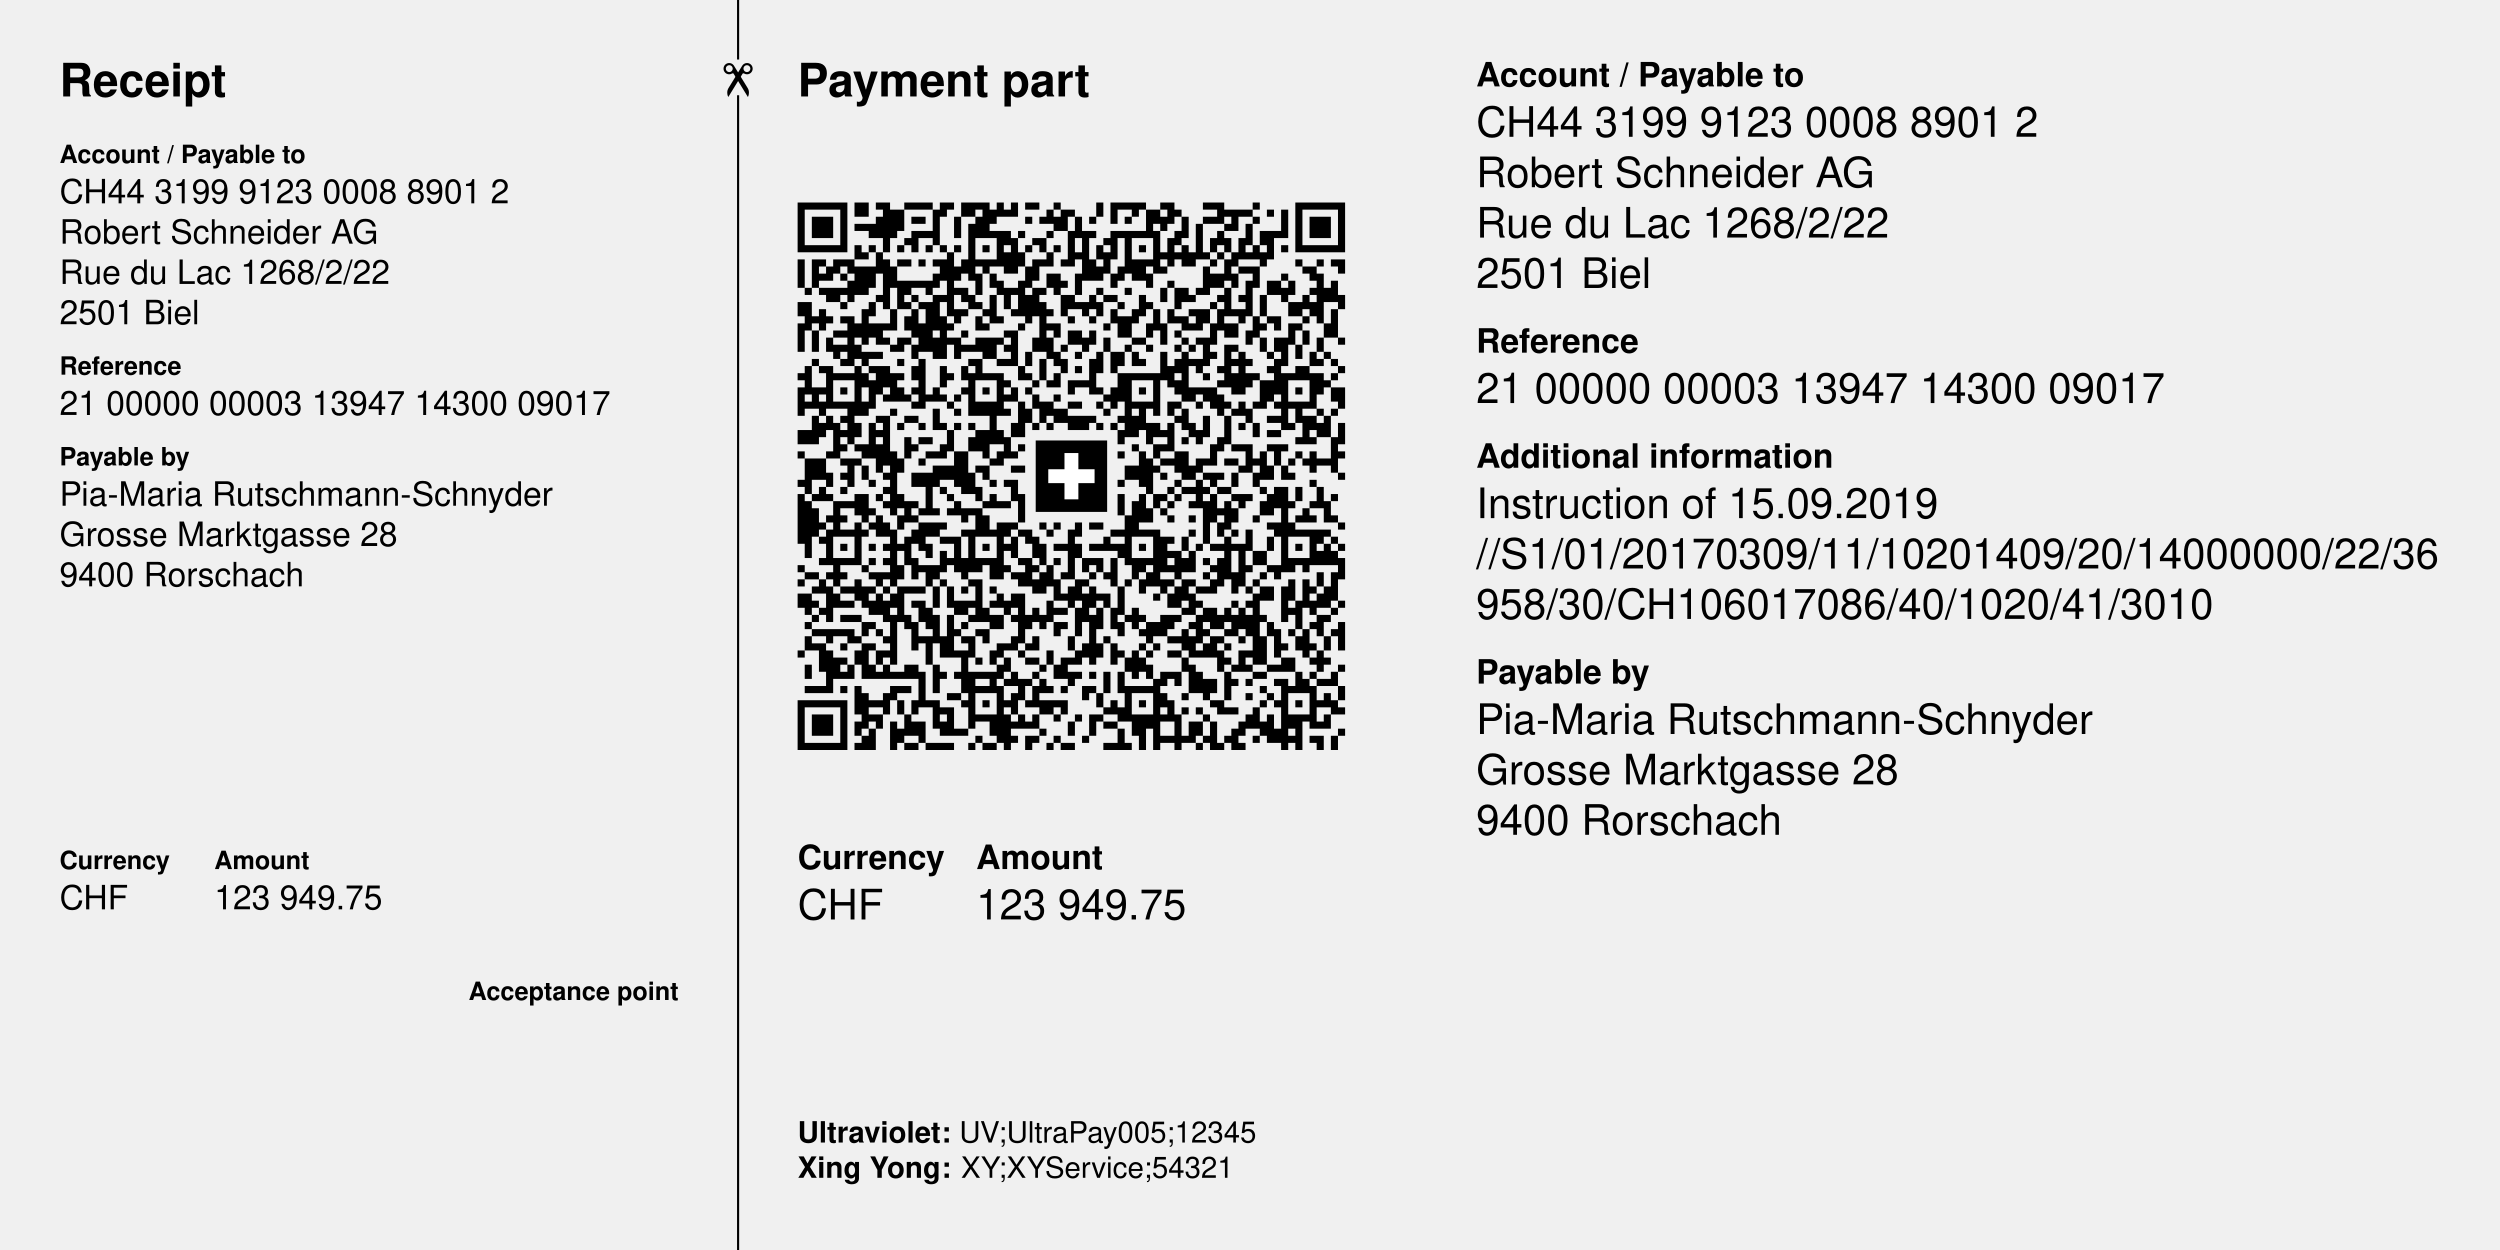
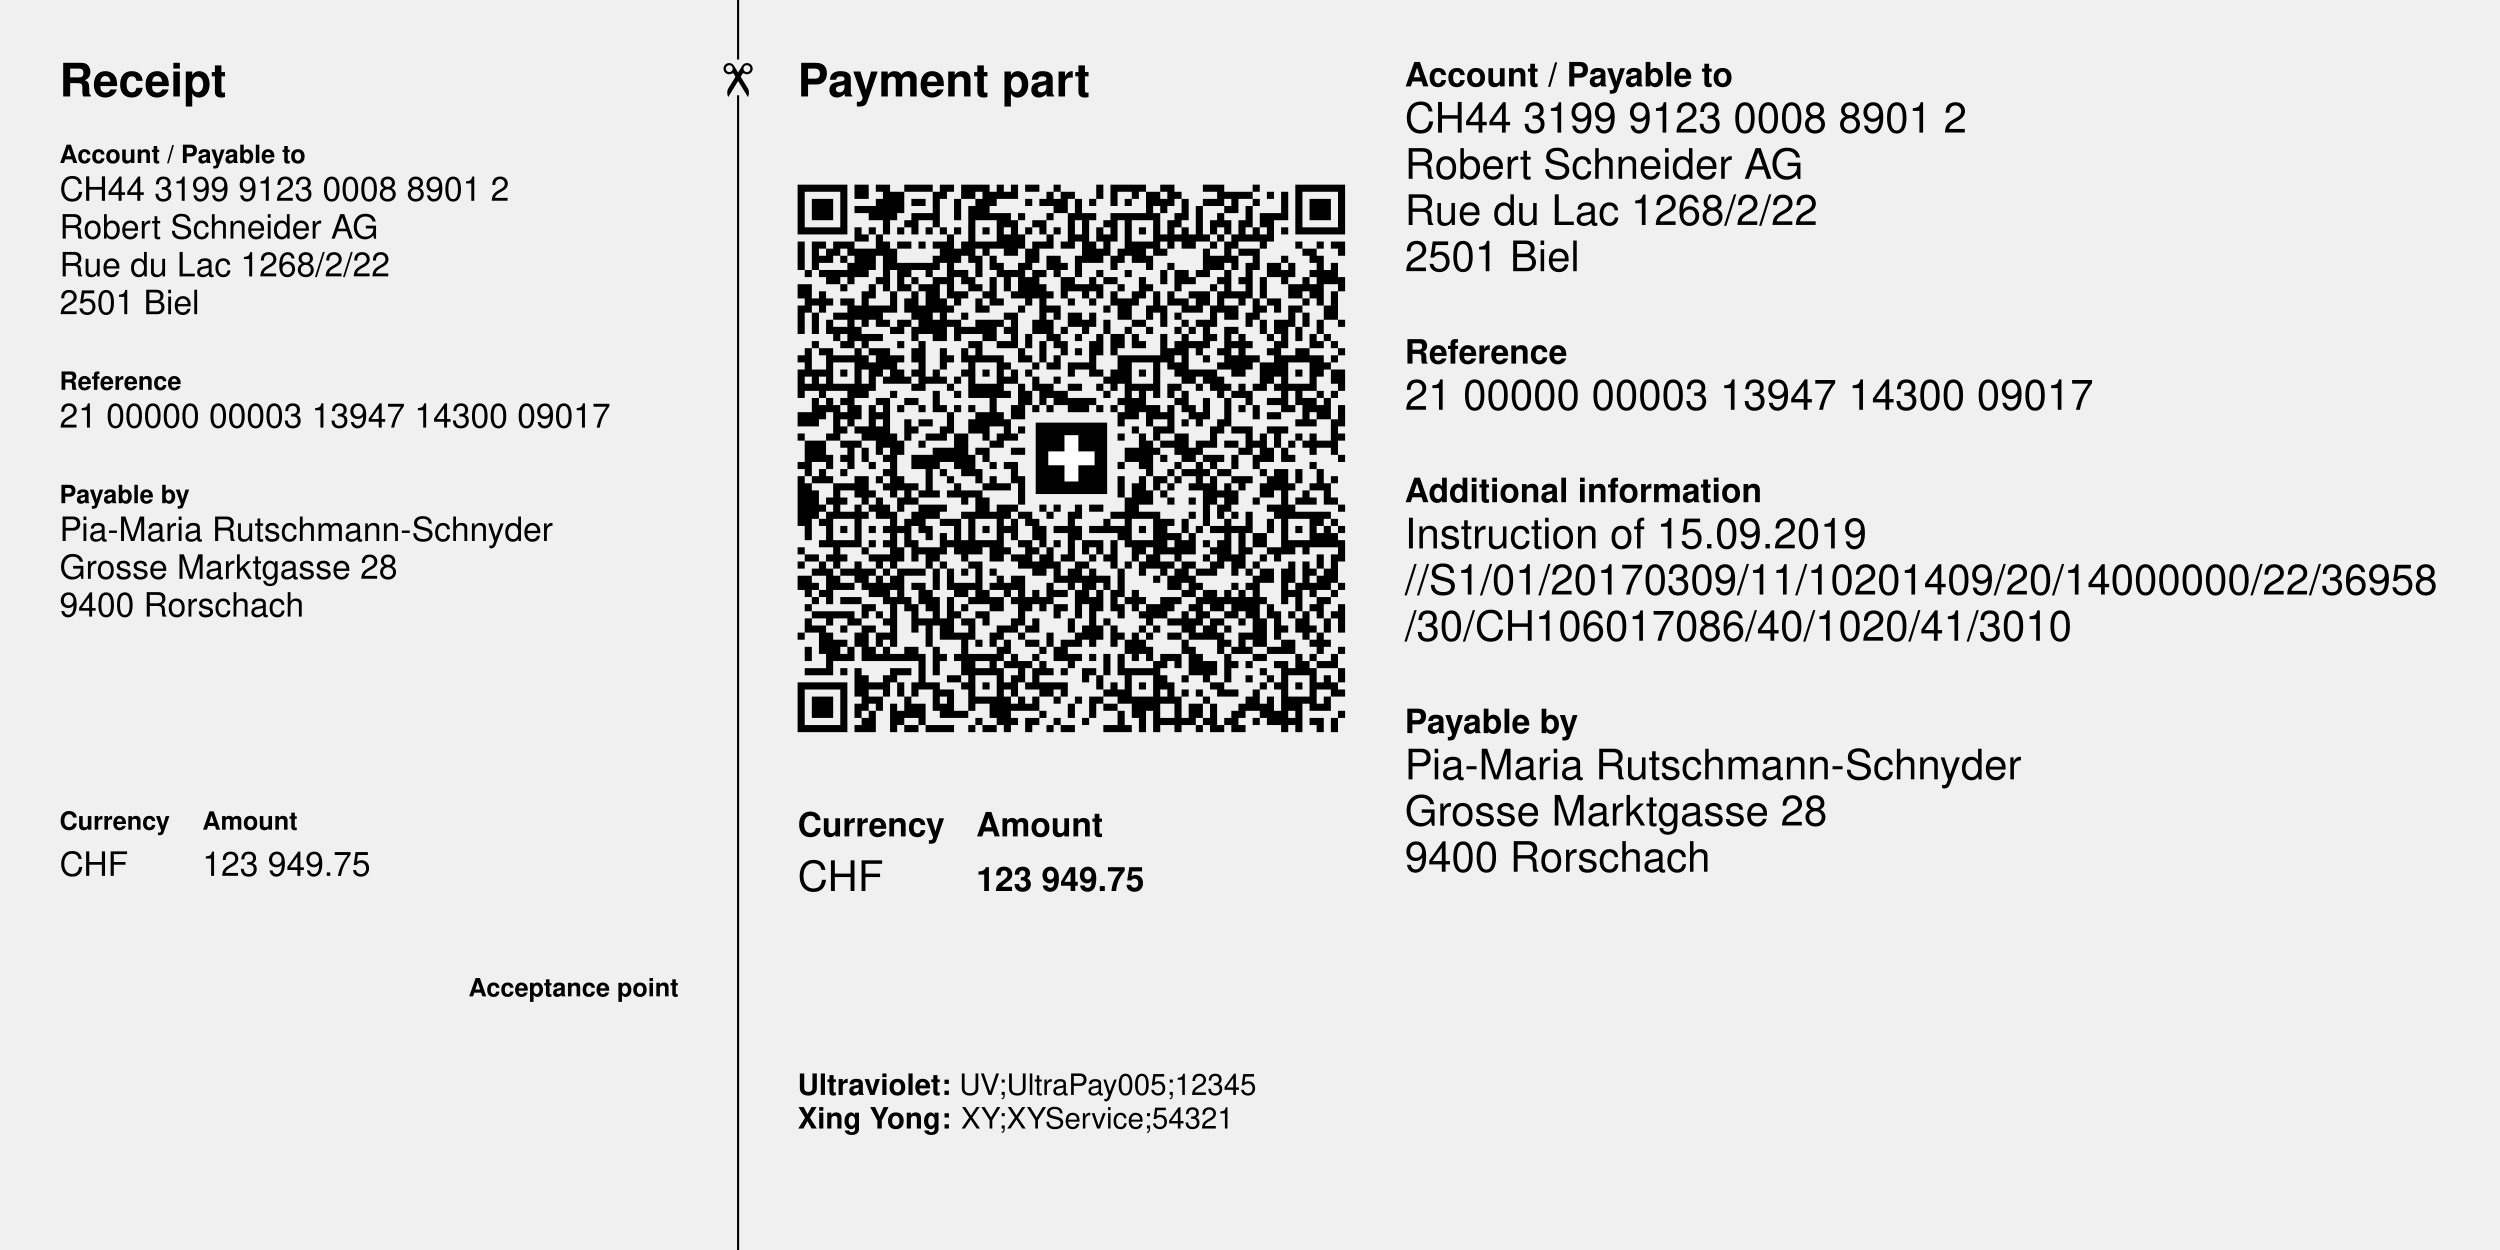
<svg xmlns="http://www.w3.org/2000/svg" width="210mm" height="105mm" version="1.1" viewBox="0 0 595.276 297.638">
  <g font-family="Helvetica,Arial,&quot;Liberation Sans&quot;" transform="translate(0 297.638)">
-     <g transform="translate(189.921 -119.055) scale(1.693)">
+     <g transform="translate(189.921 0)">
+       <text x="0" y="-274.665" font-size="11" font-weight="bold">Payment part</text>
+     </g>
+     <g transform="translate(189.921 -123.307) scale(1.693)">
      <path d="M0,-77h7v1h-7zm8,0h2v2h-2zm3,0h2v1h-2zm4,0h4v1h-4zm5,0h2v1h-2zm3,0h4v1h-4z m5,0h1v2h-1zm2,0h1v2h-1zm2,0h2v1h-2zm4,0h1v1h-1zm6,0h1v2h-1zm2,0h5v1h-5z m7,0h2v1h-2zm6,0h3v1h-3zm7,0h1v1h-1zm6,0h7v1h-7zm-70,1h1v6h-1zm6,0h1v6h-1z m6,0h3v3h-3zm7,0h1v5h-1zm1,0h1v1h-1zm3,0h2v1h-2zm3,0h2v2h-2zm3,0h1v1h-1z m6,0h1v2h-1zm2,0h1v3h-1zm1,0h1v1h-1zm6,0h1v2h-1zm3,0h1v1h-1zm2,0h2v2h-2z m3,0h2v1h-2zm7,0h5v1h-5zm7,0h1v1h-1zm2,0h1v4h-1zm2,0h1v6h-1zm6,0h1v6h-1z m-74,1h3v3h-3zm9,0h1v3h-1zm5,0h2v1h-2zm6,0h1v3h-1zm3,0h1v3h-1zm7,0h1v1h-1z m2,0h1v1h-1zm2,0h1v2h-1zm3,0h1v3h-1zm2,0h1v1h-1zm5,0h1v1h-1zm5,0h2v1h-2z m3,0h1v3h-1zm3,0h3v1h-3zm4,0h1v2h-1zm3,0h1v1h-1zm8,0h3v3h-3zm-64,1h3v1h-3z m16,0h1v8h-1zm2,0h1v2h-1zm23,0h1v2h-1zm2,0h1v1h-1zm5,0h1v5h-1zm4,0h1v1h-1z m3,0h1v3h-1zm-53,1h1v1h-1zm2,0h1v3h-1zm1,0h1v1h-1zm3,0h3v1h-3zm11,0h3v1h-3z m4,0h1v1h-1zm4,0h1v1h-1zm3,0h1v5h-1zm2,0h1v7h-1zm1,0h1v1h-1zm3,0h5v1h-5z m6,0h1v6h-1zm3,0h1v2h-1zm6,0h1v2h-1zm6,0h2v2h-2zm2,0h1v1h-1zm-52,1h2v1h-2z m13,0h1v4h-1zm1,0h2v1h-2zm4,0h2v1h-2zm10,0h2v1h-2zm3,0h1v5h-1zm6,0h1v4h-1z m6,0h1v2h-1zm2,0h1v2h-1zm2,0h1v3h-1zm-61,1h5v1h-5zm7,0h1v2h-1zm2,0h1v1h-1z m4,0h1v1h-1zm2,0h1v1h-1zm2,0h1v1h-1zm2,0h1v1h-1zm2,0h1v1h-1zm4,0h1v1h-1z m4,0h1v4h-1zm2,0h1v1h-1zm2,0h1v1h-1zm2,0h1v1h-1zm6,0h1v2h-1zm2,0h1v2h-1z m4,0h1v1h-1zm6,0h1v3h-1zm10,0h1v2h-1zm2,0h1v2h-1zm2,0h1v1h-1zm3,0h5v1h-5z m-62,1h1v1h-1zm2,0h1v3h-1zm10,0h1v9h-1zm8,0h1v3h-1zm2,0h1v2h-1zm4,0h1v2h-1z m4,0h1v1h-1zm4,0h1v3h-1zm8,0h1v1h-1zm2,0h1v1h-1zm2,0h1v2h-1zm2,0h1v1h-1z m2,0h1v1h-1zm2,0h1v2h-1zm2,0h1v1h-1zm2,0h1v2h-1zm-65,1h1v4h-1zm2,0h1v4h-1z m1,0h1v1h-1zm2,0h3v1h-3zm7,0h1v7h-1zm2,0h2v1h-2zm3,0h1v1h-1zm2,0h2v1h-2z m4,0h1v2h-1zm2,0h3v1h-3zm8,0h1v3h-1zm1,0h1v1h-1zm3,0h1v1h-1zm4,0h1v3h-1z m6,0h2v3h-2zm2,0h1v1h-1zm9,0h1v1h-1zm2,0h1v3h-1zm10,0h1v1h-1zm3,0h1v1h-1z m2,0h2v1h-2zm-71,1h2v1h-2zm3,0h4v1h-4zm6,0h1v3h-1zm7,0h1v2h-1zm2,0h1v2h-1z m4,0h1v1h-1zm6,0h1v3h-1zm10,0h1v2h-1zm3,0h1v2h-1zm6,0h1v1h-1zm6,0h1v4h-1z m5,0h3v1h-3zm9,0h2v1h-2zm5,0h1v1h-1zm-73,1h2v1h-2zm3,0h1v1h-1zm2,0h3v2h-3z m11,0h1v2h-1zm6,0h1v3h-1zm2,0h1v2h-1zm8,0h2v2h-2zm4,0h1v3h-1zm5,0h1v2h-1z m5,0h1v2h-1zm9,0h2v2h-2zm3,0h1v2h-1zm3,0h1v2h-1zm4,0h1v1h-1zm4,0h2v1h-2z m-65,1h1v3h-1zm7,0h5v1h-5zm14,0h1v2h-1zm3,0h1v5h-1zm6,0h1v1h-1zm15,0h1v1h-1z m11,0h1v5h-1zm3,0h2v2h-2zm3,0h1v2h-1zm4,0h1v6h-1zm2,0h1v3h-1zm-74,1h1v1h-1z m2,0h4v1h-4zm5,0h2v1h-2zm6,0h1v3h-1zm1,0h1v1h-1zm3,0h1v1h-1zm4,0h2v1h-2z m7,0h1v3h-1zm1,0h1v1h-1zm3,0h1v4h-1zm1,0h1v1h-1zm2,0h1v1h-1zm6,0h1v1h-1z m4,0h1v1h-1zm5,0h1v2h-1zm2,0h2v2h-2zm3,0h1v1h-1zm4,0h1v4h-1zm8,0h1v2h-1z m4,0h1v1h-1zm2,0h1v2h-1zm-70,1h2v1h-2zm7,0h1v1h-1zm5,0h1v1h-1zm3,0h1v5h-1z m1,0h1v1h-1zm3,0h2v1h-2zm4,0h1v4h-1zm5,0h1v4h-1zm5,0h2v2h-2zm4,0h1v2h-1z m2,0h2v1h-2zm5,0h1v3h-1zm7,0h1v1h-1zm4,0h1v1h-1zm3,0h1v1h-1zm3,0h1v3h-1z m6,0h1v2h-1zm5,0h1v2h-1zm-76,1h2v2h-2zm6,0h1v1h-1zm4,0h1v2h-1zm5,0h1v1h-1z m2,0h2v1h-2zm7,0h2v1h-2zm10,0h1v7h-1zm5,0h2v1h-2zm3,0h1v2h-1zm3,0h1v1h-1z m4,0h1v1h-1zm4,0h1v1h-1zm5,0h1v1h-1zm11,0h2v2h-2zm3,0h1v2h-1zm-69,1h1v3h-1z m6,0h1v5h-1zm4,0h1v3h-1zm3,0h1v4h-1zm2,0h1v6h-1zm4,0h2v1h-2zm4,0h1v1h-1z m4,0h1v1h-1zm5,0h1v1h-1zm2,0h1v1h-1zm3,0h1v1h-1zm4,0h1v2h-1zm3,0h1v2h-1z m3,0h1v3h-1zm2,0h1v2h-1zm3,0h3v1h-3zm4,0h1v3h-1zm2,0h2v1h-2zm14,0h1v4h-1z m-74,1h2v1h-2zm3,0h1v1h-1zm2,0h2v1h-2zm9,0h1v2h-1zm5,0h1v6h-1zm2,0h1v1h-1z m3,0h1v2h-1zm3,0h1v1h-1zm10,0h1v1h-1zm3,0h1v1h-1zm4,0h2v3h-2zm8,0h2v1h-2z m3,0h2v1h-2zm6,0h1v1h-1zm2,0h1v3h-1zm2,0h2v1h-2zm5,0h1v1h-1zm-71,1h1v4h-1z m1,0h1v1h-1zm6,0h1v6h-1zm1,0h1v2h-1zm2,0h2v2h-2zm2,0h1v1h-1zm5,0h1v4h-1z m4,0h1v1h-1zm5,0h1v1h-1zm5,0h1v1h-1zm4,0h2v1h-2zm8,0h1v1h-1zm6,0h1v2h-1z m2,0h1v3h-1zm3,0h3v1h-3zm4,0h1v3h-1zm2,0h2v2h-2zm5,0h1v1h-1zm2,0h1v1h-1z m2,0h1v3h-1zm1,0h1v1h-1zm4,0h1v2h-1zm-72,1h1v3h-1zm3,0h2v1h-2zm18,0h1v1h-1z m6,0h2v1h-2zm7,0h1v1h-1zm2,0h2v2h-2zm3,0h1v2h-1zm12,0h1v1h-1zm10,0h1v2h-1z m8,0h1v2h-1zm-67,1h1v2h-1zm7,0h2v1h-2zm3,0h2v1h-2zm5,0h1v3h-1zm2,0h2v1h-2z m4,0h3v2h-3zm3,0h1v1h-1zm2,0h1v4h-1zm3,0h1v2h-1zm2,0h1v3h-1zm5,0h1v2h-1z m3,0h1v2h-1zm4,0h2v1h-2zm7,0h1v1h-1zm2,0h2v1h-2zm9,0h1v2h-1zm2,0h2v2h-2z m6,0h1v2h-1zm3,0h1v1h-1zm-71,1h2v1h-2zm3,0h1v2h-1zm5,0h2v1h-2zm3,0h1v2h-1z m6,0h3v1h-3zm7,0h1v1h-1zm8,0h1v1h-1zm9,0h1v1h-1zm3,0h1v1h-1zm4,0h1v1h-1z m2,0h1v1h-1zm2,0h1v3h-1zm3,0h1v6h-1zm1,0h1v1h-1zm9,0h1v2h-1zm-65,1h1v1h-1z m4,0h3v1h-3zm13,0h1v1h-1zm4,0h2v1h-2zm6,0h1v2h-1zm4,0h1v2h-1zm3,0h1v1h-1z m3,0h1v3h-1zm2,0h2v2h-2zm3,0h1v2h-1zm4,0h1v4h-1zm3,0h1v7h-1zm4,0h1v1h-1z m4,0h1v6h-1zm4,0h1v1h-1zm2,0h1v2h-1zm4,0h1v2h-1zm2,0h1v1h-1zm-72,1h1v1h-1z m4,0h1v1h-1zm3,0h1v1h-1zm5,0h1v1h-1zm3,0h1v7h-1zm7,0h2v1h-2zm4,0h2v1h-2z m6,0h1v3h-1zm3,0h1v2h-1zm4,0h1v5h-1zm7,0h1v1h-1zm5,0h1v2h-1zm2,0h2v1h-2z m6,0h1v1h-1zm2,0h1v1h-1zm4,0h1v5h-1zm6,0h1v1h-1zm2,0h1v1h-1zm-74,1h1v4h-1z m2,0h2v1h-2zm5,0h1v7h-1zm2,0h3v1h-3zm6,0h1v2h-1zm4,0h1v3h-1zm3,0h1v2h-1z m2,0h1v2h-1zm6,0h1v2h-1zm8,0h1v1h-1zm5,0h1v1h-1zm8,0h1v3h-1zm4,0h1v1h-1z m3,0h1v1h-1zm7,0h1v1h-1zm4,0h2v2h-2zm6,0h1v1h-1zm-76,1h1v1h-1zm4,0h1v5h-1z m1,0h3v1h-3zm4,0h1v2h-1zm2,0h3v2h-3zm3,0h1v1h-1zm7,0h1v1h-1zm3,0h1v6h-1z m2,0h3v1h-3zm6,0h1v1h-1zm4,0h1v2h-1zm9,0h2v4h-2zm2,0h4v1h-4zm10,0h1v1h-1z m4,0h1v3h-1zm2,0h2v1h-2zm5,0h1v8h-1zm1,0h1v1h-1zm3,0h2v3h-2zm3,0h1v1h-1z m-65,1h1v4h-1zm18,0h1v5h-1zm1,0h1v1h-1zm4,0h1v1h-1zm2,0h1v1h-1zm3,0h3v1h-3z m12,0h1v5h-1zm3,0h1v2h-1zm6,0h1v1h-1zm4,0h1v1h-1zm2,0h2v3h-2zm9,0h1v1h-1z m-74,1h1v4h-1zm2,0h1v3h-1zm1,0h1v1h-1zm3,0h1v1h-1zm5,0h1v1h-1zm2,0h2v2h-2z m3,0h1v1h-1zm3,0h1v2h-1zm4,0h1v1h-1zm3,0h1v1h-1zm4,0h1v2h-1zm2,0h1v1h-1z m6,0h1v1h-1zm4,0h1v1h-1zm2,0h1v3h-1zm4,0h1v1h-1zm7,0h4v1h-4zm15,0h1v1h-1z m5,0h2v2h-2zm-63,1h1v1h-1zm3,0h1v1h-1zm3,0h1v1h-1zm2,0h1v1h-1zm2,0h1v1h-1z m7,0h1v1h-1zm4,0h1v2h-1zm3,0h1v1h-1zm7,0h1v1h-1zm12,0h1v1h-1zm2,0h3v1h-3z m15,0h1v2h-1zm-71,1h1v1h-1zm2,0h1v2h-1zm2,0h3v1h-3zm4,0h1v2h-1zm7,0h1v1h-1z m5,0h1v1h-1zm4,0h3v2h-3zm6,0h1v5h-1zm3,0h2v2h-2zm4,0h2v1h-2zm4,0h1v1h-1z m4,0h1v5h-1zm1,0h3v1h-3zm5,0h2v1h-2zm4,0h1v1h-1zm2,0h3v1h-3zm4,0h1v2h-1z m2,0h2v1h-2zm3,0h1v1h-1zm2,0h3v1h-3zm7,0h1v1h-1zm-69,1h1v5h-1zm6,0h1v1h-1z m6,0h1v3h-1zm3,0h1v1h-1zm7,0h1v1h-1zm3,0h1v2h-1zm4,0h2v2h-2zm7,0h1v1h-1z m5,0h1v3h-1zm4,0h1v1h-1zm2,0h1v3h-1zm5,0h1v1h-1zm2,0h1v1h-1zm2,0h1v2h-1z m7,0h1v2h-1zm3,0h1v1h-1zm2,0h1v1h-1zm-73,1h1v4h-1zm2,0h1v2h-1zm2,0h1v1h-1z m5,0h2v1h-2zm4,0h2v1h-2zm12,0h1v4h-1zm7,0h1v1h-1zm4,0h3v2h-3zm3,0h1v1h-1z m4,0h1v1h-1zm2,0h1v3h-1zm6,0h1v1h-1zm4,0h1v3h-1zm3,0h1v4h-1zm6,0h2v1h-2z m5,0h2v2h-2zm3,0h1v3h-1zm-71,1h1v2h-1zm2,0h1v5h-1zm3,0h1v2h-1zm2,0h1v5h-1z m2,0h1v6h-1zm2,0h1v1h-1zm3,0h1v1h-1zm3,0h1v1h-1zm2,0h1v1h-1zm2,0h1v1h-1z m6,0h1v2h-1zm3,0h1v1h-1zm2,0h1v1h-1zm7,0h1v1h-1zm2,0h1v1h-1zm5,0h2v2h-2z m3,0h1v4h-1zm3,0h1v2h-1zm7,0h1v1h-1zm2,0h1v2h-1zm5,0h1v1h-1zm4,0h1v2h-1z m3,0h1v3h-1zm-76,1h2v2h-2zm6,0h1v1h-1zm5,0h1v1h-1zm10,0h1v3h-1zm4,0h2v3h-2z m3,0h1v2h-1zm17,0h1v2h-1zm6,0h1v1h-1zm5,0h1v2h-1zm10,0h2v1h-2zm5,0h1v2h-1z m-56,1h1v3h-1zm2,0h2v1h-2zm7,0h1v2h-1zm5,0h1v3h-1zm20,0h1v1h-1zm5,0h1v1h-1z m5,0h1v2h-1zm11,0h1v1h-1zm2,0h1v1h-1zm3,0h1v5h-1zm-69,1h1v1h-1zm2,0h2v1h-2z m3,0h1v4h-1zm5,0h1v1h-1zm4,0h1v2h-1zm11,0h1v1h-1zm16,0h1v1h-1zm3,0h2v1h-2z m8,0h1v3h-1zm3,0h3v1h-3zm5,0h3v1h-3zm-66,1h1v1h-1zm4,0h1v1h-1zm5,0h1v1h-1z m4,0h1v9h-1zm5,0h2v1h-2zm4,0h2v5h-2zm4,0h1v1h-1zm2,0h1v2h-1zm2,0h1v1h-1z m15,0h1v1h-1zm3,0h1v5h-1zm2,0h1v1h-1zm3,0h2v3h-2zm10,0h1v3h-1zm2,0h1v4h-1z m2,0h1v2h-1zm3,0h1v1h-1zm2,0h1v3h-1zm4,0h1v1h-1zm-75,1h3v3h-3zm5,0h3v1h-3z m8,0h1v2h-1zm3,0h1v1h-1zm10,0h1v1h-1zm22,0h1v5h-1zm2,0h2v1h-2zm5,0h2v1h-2z m4,0h2v1h-2zm4,0h1v1h-1zm5,0h1v1h-1zm2,0h1v1h-1zm2,0h2v1h-2zm-66,1h1v3h-1z m2,0h1v2h-1zm10,0h3v2h-3zm6,0h2v1h-2zm5,0h2v1h-2zm16,0h2v2h-2zm4,0h1v1h-1z m5,0h2v1h-2zm7,0h1v1h-1zm4,0h1v2h-1zm2,0h1v2h-1zm-64,1h1v2h-1zm2,0h1v1h-1z m6,0h1v1h-1zm4,0h3v2h-3zm8,0h1v3h-1zm2,0h1v1h-1zm25,0h1v1h-1zm3,0h2v1h-2z m3,0h3v1h-3zm4,0h1v2h-1zm3,0h1v2h-1zm5,0h1v1h-1zm7,0h1v1h-1zm-76,1h2v1h-2z m10,0h1v1h-1zm9,0h1v1h-1zm8,0h1v1h-1zm2,0h2v1h-2zm16,0h1v1h-1zm8,0h1v1h-1z m3,0h1v4h-1zm2,0h1v1h-1zm14,0h1v1h-1zm-71,1h1v1h-1zm2,0h1v2h-1zm3,0h1v1h-1z m6,0h1v1h-1zm6,0h1v4h-1zm2,0h1v1h-1zm3,0h1v1h-1zm2,0h1v2h-1zm5,0h1v2h-1z m22,0h1v1h-1zm2,0h2v1h-2zm3,0h1v1h-1zm2,0h2v1h-2zm6,0h1v1h-1zm2,0h2v3h-2z m3,0h1v2h-1zm3,0h1v3h-1zm-73,1h1v7h-1zm2,0h1v1h-1zm2,0h1v1h-1zm4,0h2v3h-2z m3,0h1v1h-1zm3,0h1v2h-1zm7,0h1v1h-1zm6,0h1v2h-1zm4,0h1v4h-1zm14,0h1v3h-1z m3,0h1v4h-1zm2,0h2v1h-2zm3,0h1v1h-1zm5,0h1v4h-1zm3,0h3v1h-3zm5,0h1v3h-1z m9,0h1v1h-1zm-74,1h1v8h-1zm4,0h1v5h-1zm1,0h2v1h-2zm6,0h1v1h-1zm3,0h1v3h-1z m1,0h1v1h-1zm6,0h1v2h-1zm4,0h1v1h-1zm2,0h2v1h-2zm19,0h1v5h-1zm3,0h1v1h-1z m2,0h1v1h-1zm3,0h1v1h-1zm2,0h1v6h-1zm3,0h1v4h-1zm2,0h1v1h-1zm3,0h1v2h-1z m4,0h1v1h-1zm3,0h1v1h-1zm2,0h1v3h-1zm-72,1h1v4h-1zm8,0h1v1h-1zm7,0h1v1h-1z m2,0h1v1h-1zm2,0h1v1h-1zm2,0h3v1h-3zm26,0h1v2h-1zm2,0h1v1h-1zm8,0h1v1h-1z m2,0h1v2h-1zm7,0h1v9h-1zm3,0h1v2h-1zm-67,1h1v1h-1zm2,0h1v1h-1zm3,0h1v1h-1z m2,0h1v3h-1zm3,0h1v2h-1zm2,0h1v1h-1zm7,0h1v1h-1zm2,0h2v3h-2zm21,0h1v7h-1z m6,0h1v1h-1zm3,0h1v1h-1zm9,0h1v1h-1zm6,0h1v1h-1zm2,0h1v1h-1zm3,0h1v1h-1z m-72,1h1v1h-1zm5,0h1v6h-1zm2,0h1v1h-1zm2,0h1v2h-1zm5,0h3v2h-3zm3,0h1v1h-1z m8,0h1v8h-1zm1,0h2v1h-2zm5,0h1v1h-1zm2,0h1v1h-1zm3,0h1v2h-1zm2,0h2v1h-2z m18,0h1v2h-1zm7,0h2v1h-2zm3,0h1v2h-1zm7,0h1v1h-1zm-72,1h1v5h-1zm2,0h2v1h-2z m3,0h1v1h-1zm4,0h1v8h-1zm3,0h1v2h-1zm7,0h2v1h-2zm4,0h1v1h-1zm2,0h1v1h-1z m2,0h2v1h-2zm4,0h1v1h-1zm3,0h1v7h-1zm6,0h2v1h-2zm4,0h3v1h-3zm7,0h1v1h-1z m6,0h1v1h-1zm2,0h1v3h-1zm4,0h1v1h-1zm3,0h5v1h-5zm-67,1h1v1h-1zm12,0h1v4h-1z m2,0h1v2h-1zm3,0h3v1h-3zm4,0h1v5h-1zm6,0h1v3h-1zm2,0h2v1h-2zm11,0h1v2h-1z m7,0h2v5h-2zm2,0h1v1h-1zm2,0h1v2h-1zm6,0h1v6h-1zm6,0h1v2h-1zm6,0h1v4h-1z m1,0h1v1h-1zm2,0h1v1h-1zm-69,1h1v1h-1zm4,0h1v1h-1zm2,0h1v1h-1zm2,0h1v1h-1z m4,0h1v2h-1zm4,0h1v4h-1zm4,0h1v1h-1zm3,0h1v1h-1zm4,0h2v2h-2zm3,0h2v1h-2z m3,0h1v2h-1zm2,0h2v1h-2zm3,0h2v1h-2zm4,0h1v1h-1zm8,0h1v1h-1zm2,0h2v1h-2z m3,0h2v1h-2zm9,0h1v1h-1zm4,0h1v3h-1zm2,0h1v1h-1zm-56,1h1v3h-1zm25,0h1v1h-1z m7,0h2v1h-2zm3,0h1v3h-1zm7,0h1v5h-1zm2,0h2v2h-2zm9,0h1v2h-1zm2,0h1v2h-1z m-72,1h1v1h-1zm2,0h1v4h-1zm1,0h2v1h-2zm4,0h1v1h-1zm2,0h1v1h-1zm4,0h1v3h-1z m5,0h1v1h-1zm2,0h1v3h-1zm2,0h3v1h-3zm6,0h2v1h-2zm3,0h1v1h-1zm2,0h1v1h-1z m4,0h3v1h-3zm4,0h1v4h-1zm3,0h2v2h-2zm2,0h1v1h-1zm4,0h2v2h-2zm4,0h1v1h-1z m2,0h1v4h-1zm10,0h3v1h-3zm7,0h1v3h-1zm-76,1h1v1h-1zm9,0h1v1h-1zm5,0h1v2h-1z m3,0h3v1h-3zm8,0h1v1h-1zm2,0h1v2h-1zm2,0h1v1h-1zm3,0h1v3h-1zm1,0h1v1h-1z m2,0h1v3h-1zm5,0h1v1h-1zm2,0h1v1h-1zm10,0h1v1h-1zm6,0h1v1h-1zm5,0h1v1h-1z m3,0h2v1h-2zm3,0h1v1h-1zm2,0h1v1h-1zm-70,1h2v1h-2zm3,0h1v1h-1zm2,0h1v1h-1z m4,0h3v1h-3zm8,0h2v1h-2zm12,0h2v1h-2zm4,0h1v3h-1zm3,0h1v1h-1zm4,0h1v1h-1z m2,0h1v1h-1zm4,0h1v1h-1zm2,0h2v2h-2zm4,0h1v1h-1zm4,0h1v1h-1zm4,0h1v3h-1z m4,0h1v1h-1zm2,0h1v1h-1zm6,0h1v2h-1zm2,0h1v4h-1zm-75,1h1v1h-1zm3,0h1v2h-1z m5,0h1v3h-1zm3,0h1v1h-1zm7,0h1v1h-1zm2,0h1v1h-1zm4,0h2v1h-2zm7,0h1v1h-1z m2,0h1v2h-1zm3,0h1v3h-1zm3,0h1v3h-1zm1,0h1v1h-1zm6,0h1v1h-1zm2,0h1v2h-1z m3,0h2v1h-2zm3,0h1v3h-1zm1,0h1v1h-1zm3,0h1v2h-1zm6,0h1v1h-1zm5,0h1v3h-1z m2,0h1v4h-1zm-69,1h1v1h-1zm2,0h1v5h-1zm2,0h2v1h-2zm3,0h1v3h-1zm1,0h1v1h-1z m2,0h1v1h-1zm2,0h1v5h-1zm1,0h3v1h-3zm4,0h1v3h-1zm2,0h1v3h-1zm2,0h1v1h-1z m2,0h1v5h-1zm2,0h1v1h-1zm11,0h1v3h-1zm3,0h1v3h-1zm4,0h1v4h-1zm6,0h1v1h-1z m2,0h1v3h-1zm3,0h2v1h-2zm7,0h1v1h-1zm2,0h2v2h-2zm3,0h1v5h-1zm4,0h1v1h-1z m2,0h1v3h-1zm-74,1h2v2h-2zm5,0h1v2h-1zm6,0h1v3h-1zm2,0h1v2h-1zm15,0h1v2h-1z m2,0h2v2h-2zm7,0h1v1h-1zm3,0h1v4h-1zm2,0h2v1h-2zm8,0h1v1h-1zm2,0h1v2h-1z m3,0h1v3h-1zm9,0h1v10h-1zm9,0h1v2h-1zm-71,1h1v1h-1zm4,0h2v1h-2zm4,0h1v2h-1z m2,0h1v3h-1zm4,0h2v1h-2zm6,0h2v2h-2zm2,0h1v1h-1zm3,0h1v1h-1zm2,0h1v2h-1z m6,0h1v3h-1zm8,0h1v1h-1zm13,0h1v1h-1zm5,0h1v1h-1zm2,0h1v1h-1zm7,0h1v4h-1z m2,0h1v2h-1zm4,0h1v1h-1zm-75,1h1v1h-1zm2,0h1v1h-1zm14,0h2v2h-2zm9,0h1v2h-1z m5,0h1v5h-1zm2,0h1v2h-1zm3,0h2v1h-2zm3,0h1v4h-1zm3,0h1v3h-1zm2,0h1v3h-1z m3,0h1v3h-1zm7,0h1v1h-1zm3,0h2v2h-2zm3,0h1v2h-1zm2,0h1v3h-1zm7,0h1v1h-1z m6,0h1v1h-1zm-73,1h1v1h-1zm4,0h3v1h-3zm7,0h1v7h-1zm2,0h1v2h-1zm4,0h1v4h-1z m2,0h1v6h-1zm3,0h1v1h-1zm3,0h2v2h-2zm3,0h1v1h-1zm2,0h1v2h-1zm2,0h1v2h-1z m7,0h1v7h-1zm5,0h1v1h-1zm2,0h1v1h-1zm3,0h2v2h-2zm2,0h1v1h-1zm3,0h1v4h-1z m3,0h1v2h-1zm2,0h1v3h-1zm2,0h1v3h-1zm2,0h1v1h-1zm8,0h1v3h-1zm1,0h1v1h-1z m-73,1h1v1h-1zm8,0h2v1h-2zm7,0h1v4h-1zm2,0h1v1h-1zm5,0h1v1h-1zm13,0h2v1h-2z m9,0h1v2h-1zm4,0h2v2h-2zm6,0h1v1h-1zm3,0h1v1h-1zm8,0h1v2h-1zm6,0h1v1h-1z m4,0h1v4h-1zm-74,1h6v1h-6zm7,0h1v1h-1zm2,0h1v1h-1zm11,0h1v1h-1zm3,0h2v1h-2z m11,0h1v1h-1zm12,0h1v1h-1zm3,0h1v1h-1zm3,0h1v3h-1zm3,0h1v1h-1zm3,0h1v1h-1z m7,0h1v4h-1zm2,0h1v1h-1zm2,0h1v4h-1zm4,0h1v1h-1zm-74,1h1v2h-1zm3,0h1v1h-1z m3,0h2v1h-2zm5,0h1v1h-1zm5,0h2v1h-2zm3,0h1v3h-1zm3,0h2v1h-2zm3,0h1v1h-1z m4,0h1v2h-1zm3,0h1v2h-1zm5,0h1v2h-1zm5,0h1v1h-1zm6,0h1v1h-1zm3,0h2v1h-2z m3,0h1v3h-1zm3,0h1v3h-1zm1,0h1v1h-1zm3,0h1v1h-1zm3,0h1v4h-1zm5,0h1v2h-1z m4,0h1v2h-1zm-72,1h2v1h-2zm4,0h1v1h-1zm3,0h1v5h-1zm1,0h1v1h-1zm8,0h1v3h-1z m6,0h1v2h-1zm4,0h2v1h-2zm4,0h1v1h-1zm8,0h1v2h-1zm2,0h1v2h-1zm2,0h1v3h-1z m4,0h1v1h-1zm2,0h1v1h-1zm7,0h1v2h-1zm3,0h1v1h-1zm8,0h1v1h-1zm4,0h1v1h-1z m-72,1h1v1h-1zm3,0h2v3h-2zm5,0h1v2h-1zm3,0h2v1h-2zm11,0h2v1h-2zm5,0h2v1h-2z m4,0h1v1h-1zm4,0h1v2h-1zm4,0h1v2h-1zm6,0h1v1h-1zm2,0h1v4h-1zm2,0h1v1h-1z m3,0h2v1h-2zm4,0h1v1h-1zm3,0h1v3h-1zm3,0h1v3h-1zm1,0h1v1h-1zm10,0h1v3h-1z m-68,1h1v3h-1zm1,0h1v1h-1zm5,0h1v1h-1zm12,0h1v5h-1zm2,0h1v1h-1zm2,0h1v1h-1z m2,0h1v2h-1zm3,0h2v1h-2zm5,0h1v3h-1zm1,0h1v1h-1zm8,0h1v2h-1zm2,0h1v2h-1z m6,0h1v2h-1zm6,0h1v1h-1zm8,0h2v2h-2zm4,0h1v1h-1zm2,0h1v1h-1zm-73,1h1v2h-1z m6,0h1v2h-1zm3,0h1v2h-1zm2,0h1v2h-1zm3,0h2v2h-2zm4,0h1v4h-1zm9,0h1v2h-1z m6,0h1v1h-1zm2,0h1v2h-1zm13,0h1v2h-1zm6,0h1v4h-1zm6,0h1v1h-1zm2,0h1v1h-1z m3,0h2v1h-2zm10,0h1v1h-1zm-72,1h1v3h-1zm2,0h1v1h-1zm5,0h1v1h-1zm2,0h2v1h-2z m4,0h1v5h-1zm3,0h1v1h-1zm2,0h1v1h-1zm2,0h1v8h-1zm1,0h3v1h-3zm5,0h1v2h-1z m3,0h1v1h-1zm5,0h2v1h-2zm3,0h1v1h-1zm2,0h1v3h-1zm2,0h1v3h-1zm6,0h3v1h-3z m5,0h1v3h-1zm4,0h1v4h-1zm4,0h2v1h-2zm6,0h1v3h-1zm2,0h1v1h-1zm3,0h1v2h-1z m-48,1h1v2h-1zm2,0h1v1h-1zm2,0h1v3h-1zm1,0h1v1h-1zm2,0h1v2h-1zm4,0h1v1h-1z m12,0h1v10h-1zm1,0h1v1h-1zm2,0h1v1h-1zm4,0h2v2h-2zm4,0h1v1h-1zm2,0h1v1h-1z m4,0h2v1h-2zm4,0h1v2h-1zm2,0h2v1h-2zm-72,1h3v1h-3zm5,0h1v1h-1zm2,0h1v4h-1z m5,0h3v1h-3zm12,0h2v1h-2zm3,0h1v8h-1zm5,0h1v3h-1zm2,0h1v1h-1zm2,0h1v1h-1z m3,0h2v1h-2zm6,0h1v5h-1zm1,0h3v1h-3zm18,0h1v1h-1zm3,0h1v9h-1zm1,0h1v1h-1z m3,0h1v6h-1zm4,0h1v2h-1zm-67,1h1v5h-1zm3,0h1v3h-1zm1,0h1v1h-1zm8,0h2v1h-2z m9,0h1v3h-1zm10,0h1v1h-1zm2,0h1v2h-1zm9,0h1v2h-1zm3,0h1v1h-1zm3,0h1v1h-1z m6,0h1v1h-1zm3,0h1v1h-1zm8,0h1v2h-1zm-74,1h7v1h-7zm10,0h2v1h-2zm4,0h1v2h-1z m2,0h1v2h-1zm2,0h2v1h-2zm5,0h1v1h-1zm3,0h1v1h-1zm3,0h1v1h-1zm3,0h1v1h-1z m2,0h4v1h-4zm10,0h1v2h-1zm4,0h1v1h-1zm4,0h1v3h-1zm6,0h2v1h-2zm7,0h1v1h-1z m2,0h1v1h-1zm3,0h1v1h-1zm3,0h1v1h-1zm2,0h1v2h-1zm-75,1h1v6h-1zm6,0h1v6h-1z m13,0h3v1h-3zm15,0h2v1h-2zm3,0h1v1h-1zm6,0h1v1h-1zm2,0h1v2h-1zm9,0h1v1h-1z m2,0h1v1h-1zm3,0h3v1h-3zm5,0h1v3h-1zm12,0h1v1h-1zm-74,1h3v3h-3zm8,0h2v1h-2z m5,0h1v3h-1zm4,0h1v2h-1zm2,0h1v3h-1zm4,0h3v1h-3zm4,0h1v5h-1zm2,0h1v2h-1z m2,0h1v2h-1zm3,0h1v1h-1zm3,0h1v1h-1zm2,0h1v3h-1zm1,0h1v1h-1zm5,0h3v2h-3z m4,0h1v1h-1zm2,0h1v5h-1zm4,0h1v1h-1zm6,0h1v2h-1zm3,0h1v4h-1zm3,0h2v2h-2z m2,0h1v1h-1zm3,0h1v2h-1zm-66,1h1v2h-1zm3,0h1v1h-1zm2,0h1v4h-1zm3,0h2v2h-2z m4,0h1v2h-1zm7,0h1v2h-1zm3,0h1v1h-1zm2,0h1v1h-1zm6,0h1v2h-1zm5,0h2v1h-2z m12,0h2v2h-2zm3,0h1v4h-1zm4,0h1v2h-1zm3,0h1v2h-1zm8,0h1v1h-1zm-63,1h1v3h-1z m4,0h1v2h-1zm8,0h2v1h-2zm12,0h1v1h-1zm11,0h1v3h-1zm2,0h2v1h-2zm14,0h1v3h-1z m6,0h1v2h-1zm3,0h1v3h-1zm6,0h1v1h-1zm-67,1h1v2h-1zm8,0h1v1h-1zm8,0h1v1h-1z m5,0h1v1h-1zm2,0h2v1h-2zm4,0h1v1h-1zm4,0h1v1h-1zm8,0h1v2h-1zm3,0h2v1h-2z m3,0h2v1h-2zm3,0h1v1h-1zm3,0h1v1h-1zm4,0h1v1h-1zm5,0h1v1h-1zm3,0h2v1h-2z m3,0h1v2h-1zm-74,1h5v1h-5zm7,0h1v1h-1zm7,0h2v1h-2zm3,0h4v1h-4zm6,0h1v1h-1z m2,0h2v1h-2zm6,0h1v1h-1zm3,0h1v1h-1zm2,0h2v1h-2zm6,0h2v1h-2zm3,0h1v1h-1z m10,0h1v1h-1zm3,0h1v1h-1zm3,0h1v1h-1zm11,0h1v1h-1z" fill="#000000" />
    </g>
-     <g transform="translate(189.921 -119.055)">
+     <g transform="translate(189.921 -123.307)">
      <path d="M56.693,-73.701h17.008v17.008h-17.008z" fill="#000000" />
      <path d="M63.543,-70.709h3.307v11.024h-3.307zm-3.858,3.858h11.024v3.307h-11.024z" fill="#FFFFFF" />
    </g>
    <g transform="translate(189.921 0)">
-       <text x="0" y="-274.665" font-size="11" font-weight="bold">Payment part</text>
-       <text x="0" y="-90.709" font-size="8" font-weight="bold">Currency</text>
-       <text x="0" y="-78.709" font-size="10">CHF</text>
+       <text x="0" y="-98.482" font-size="8" font-weight="bold">Currency</text>
+       <text x="0" y="-85.482" font-size="10">CHF</text>
+       <text x="42.52" y="-98.482" font-size="8" font-weight="bold">Amount</text>
+       <text x="42.52" y="-85.482" font-size="8" font-weight="bold">123 949.75</text>
    </g>
-     <g transform="translate(232.441 0)">
-       <text x="0" y="-90.709" font-size="8" font-weight="bold">Amount</text>
-       <text x="0" y="-78.709" font-size="10">123 949.75</text>
-     </g>
-     <g transform="translate(351.496 0)">
+     <g transform="translate(334.488 0)">
      <text x="0" y="-277.065" font-size="8" font-weight="bold">Account / Payable to</text>
-       <text x="0" y="-265.065" font-size="10">CH44 3199 9123 0008 8901 2</text>
-       <text x="0" y="-253.065" font-size="10">Robert Schneider AG</text>
-       <text x="0" y="-241.065" font-size="10">Rue du Lac 1268/2/22</text>
-       <text x="0" y="-229.065" font-size="10">2501 Biel</text>
-       <text x="0" y="-213.665" font-size="8" font-weight="bold">Reference</text>
-       <text x="0" y="-201.665" font-size="10">21 00000 00003 13947 14300 09017</text>
-       <text x="0" y="-186.265" font-size="8" font-weight="bold">Additional information</text>
-       <text x="0" y="-174.265" font-size="10">Instruction of 15.09.2019</text>
-       <text x="0" y="-162.265" font-size="10">//S1/01/20170309/11/10201409/20/14000000/22/36</text>
-       <text x="0" y="-150.265" font-size="10">958/30/CH106017086/40/1020/41/3010</text>
-       <text x="0" y="-134.865" font-size="8" font-weight="bold">Payable by</text>
-       <text x="0" y="-122.865" font-size="10">Pia-Maria Rutschmann-Schnyder</text>
-       <text x="0" y="-110.865" font-size="10">Grosse Marktgasse 28</text>
-       <text x="0" y="-98.865" font-size="10">9400 Rorschach</text>
+       <text x="0" y="-266.065" font-size="10">CH44 3199 9123 0008 8901 2</text>
+       <text x="0" y="-255.065" font-size="10">Robert Schneider AG</text>
+       <text x="0" y="-244.065" font-size="10">Rue du Lac 1268/2/22</text>
+       <text x="0" y="-233.065" font-size="10">2501 Biel</text>
+       <text x="0" y="-211.065" font-size="8" font-weight="bold">Reference</text>
+       <text x="0" y="-200.065" font-size="10">21 00000 00003 13947 14300 09017</text>
+       <text x="0" y="-178.065" font-size="8" font-weight="bold">Additional information</text>
+       <text x="0" y="-167.065" font-size="10">Instruction of 15.09.2019</text>
+       <text x="0" y="-156.065" font-size="10">//S1/01/20170309/11/10201409/20/14000000/22/36958</text>
+       <text x="0" y="-145.065" font-size="10">/30/CH106017086/40/1020/41/3010</text>
+       <text x="0" y="-123.065" font-size="8" font-weight="bold">Payable by</text>
+       <text x="0" y="-112.065" font-size="10">Pia-Maria Rutschmann-Schnyder</text>
+       <text x="0" y="-101.065" font-size="10">Grosse Marktgasse 28</text>
+       <text x="0" y="-90.065" font-size="10">9400 Rorschach</text>
    </g>
    <g transform="translate(189.921 0)">
-       <text x="0" y="-25.581" font-size="7" font-weight="bold">Ultraviolet: </text>
-       <text x="38.507" y="-25.581" font-size="7">UV;UltraPay005;12345</text>
-       <text x="0" y="-17.181" font-size="7" font-weight="bold">Xing Yong: </text>
-       <text x="38.892" y="-17.181" font-size="7">XY;XYService;54321</text>
+       <text x="0" y="-36.92" font-size="7" font-weight="bold">Ultraviolet: </text>
+       <text x="38.507" y="-36.92" font-size="7">UV;UltraPay005;12345</text>
+       <text x="0" y="-28.92" font-size="7" font-weight="bold">Xing Yong: </text>
+       <text x="38.892" y="-28.92" font-size="7">XY;XYService;54321</text>
    </g>
    <g transform="translate(14.173 0)">
      <text x="0" y="-274.665" font-size="11" font-weight="bold">Receipt</text>
      <text x="0" y="-258.822" font-size="6" font-weight="bold">Account / Payable to</text>
-       <text x="0" y="-249.222" font-size="8">CH44 3199 9123 0008 8901 2</text>
-       <text x="0" y="-239.622" font-size="8">Robert Schneider AG</text>
-       <text x="0" y="-230.022" font-size="8">Rue du Lac 1268/2/22</text>
-       <text x="0" y="-220.422" font-size="8">2501 Biel</text>
-       <text x="0" y="-208.422" font-size="6" font-weight="bold">Reference</text>
-       <text x="0" y="-198.822" font-size="8">21 00000 00003 13947 14300 09017</text>
-       <text x="0" y="-186.822" font-size="6" font-weight="bold">Payable by</text>
-       <text x="0" y="-177.222" font-size="8">Pia-Maria Rutschmann-Schnyder</text>
-       <text x="0" y="-167.622" font-size="8">Grosse Marktgasse 28</text>
-       <text x="0" y="-158.022" font-size="8">9400 Rorschach</text>
-       <text x="0" y="-90.709" font-size="6" font-weight="bold">Currency</text>
-       <text x="0" y="-81.109" font-size="8">CHF</text>
+       <text x="0" y="-249.822" font-size="8">CH44 3199 9123 0008 8901 2</text>
+       <text x="0" y="-240.822" font-size="8">Robert Schneider AG</text>
+       <text x="0" y="-231.822" font-size="8">Rue du Lac 1268/2/22</text>
+       <text x="0" y="-222.822" font-size="8">2501 Biel</text>
+       <text x="0" y="-204.822" font-size="6" font-weight="bold">Reference</text>
+       <text x="0" y="-195.822" font-size="8">21 00000 00003 13947 14300 09017</text>
+       <text x="0" y="-177.822" font-size="6" font-weight="bold">Payable by</text>
+       <text x="0" y="-168.822" font-size="8">Pia-Maria Rutschmann-Schnyder</text>
+       <text x="0" y="-159.822" font-size="8">Grosse Marktgasse 28</text>
+       <text x="0" y="-150.822" font-size="8">9400 Rorschach</text>
+       <text x="0" y="-100.082" font-size="6" font-weight="bold">Currency</text>
+       <text x="0" y="-89.082" font-size="8">CHF</text>
+       <text x="34.016" y="-100.082" font-size="6" font-weight="bold">Amount</text>
+       <text x="34.016" y="-89.082" font-size="8">123 949.75</text>
+       <text x="97.392" y="-60.397" font-size="6" font-weight="bold">Acceptance point</text>
    </g>
-     <g transform="translate(51.024 0)">
-       <text x="0" y="-90.709" font-size="6" font-weight="bold">Amount</text>
-       <text x="0" y="-81.109" font-size="8">123 949.75</text>
-     </g>
-     <text x="111.565" y="-59.528" font-size="6" font-weight="bold">Acceptance point</text>
    <path d="M175.748,0l0,-274.961m0,-8.504l0,-14.173" stroke="#000000" stroke-width="0.5" fill="none" />
    <g transform="translate(172.687 -274.535) scale(0.006)">
      <path d="M131.754,-359.388c-33.041,54.539,-52.384,110.154,-52.384,192.144c0,62.702,15.27,120.654,41.122,167.596l567.598,-926.232c10.25,-16.724,34.279,-23.091,63.969,-5.805c33.06,19.242,71.495,30.268,112.507,30.268 c123.676,0,223.937,-100.261,223.937,-223.937c0,-123.676,-100.261,-223.937,-223.937,-223.937c-76.348,0,-143.773,38.208,-184.195,96.548l-548.617,893.353zm728.561,-904.861c75.929,0,137.48,61.551,137.48,137.48 c0,75.929,-61.551,137.48,-137.48,137.48c-75.929,0,-137.48,-61.551,-137.48,-137.48c0,-75.929,61.551,-137.48,137.48,-137.48z" fill="#000000" />
    </g>
    <g transform="translate(178.809 -274.535) scale(-0.006 0.006)">
      <path d="M131.754,-359.388c-33.041,54.539,-52.384,110.154,-52.384,192.144c0,62.702,15.27,120.654,41.122,167.596l567.598,-926.232c10.25,-16.724,34.279,-23.091,63.969,-5.805c33.06,19.242,71.495,30.268,112.507,30.268 c123.676,0,223.937,-100.261,223.937,-223.937c0,-123.676,-100.261,-223.937,-223.937,-223.937c-76.348,0,-143.773,38.208,-184.195,96.548l-548.617,893.353zm728.561,-904.861c75.929,0,137.48,61.551,137.48,137.48 c0,75.929,-61.551,137.48,-137.48,137.48c-75.929,0,-137.48,-61.551,-137.48,-137.48c0,-75.929,61.551,-137.48,137.48,-137.48z" fill="#000000" />
    </g>
  </g>
</svg>
